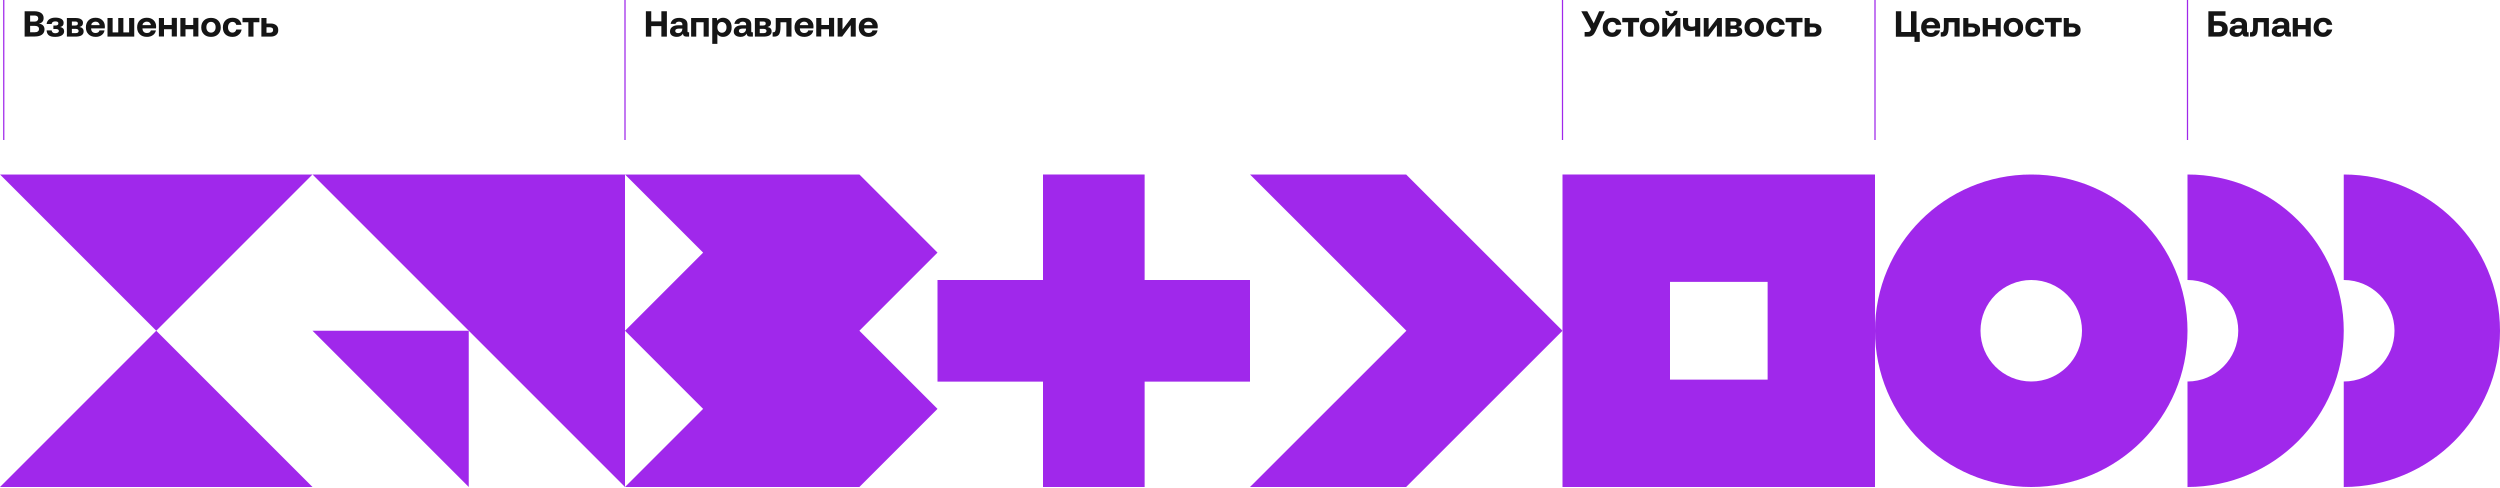
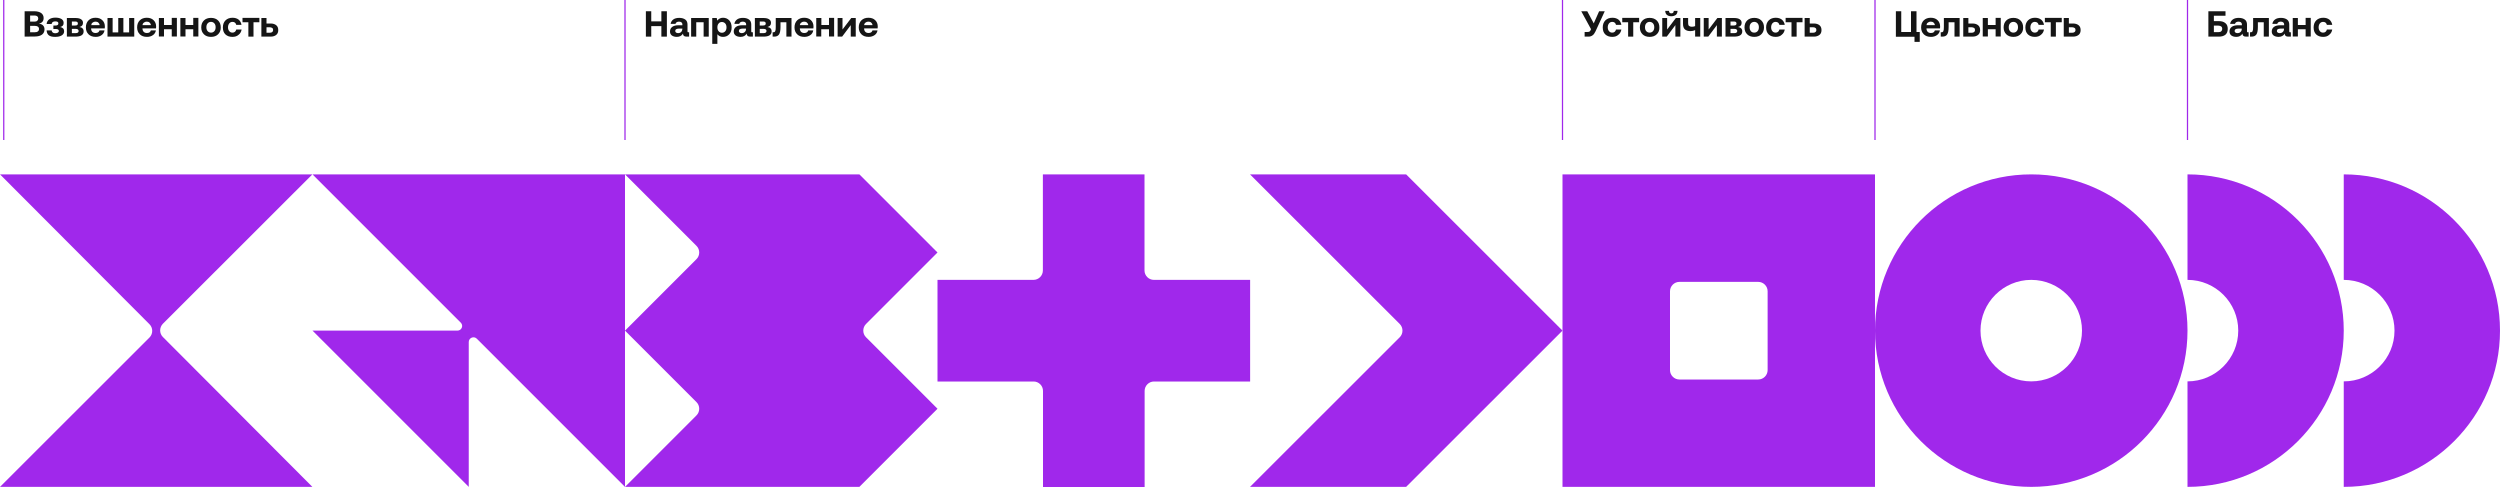
<svg xmlns="http://www.w3.org/2000/svg" version="1.1" id="Layer_1" x="0px" y="0px" viewBox="0 0 2000 389.6" style="enable-background:new 0 0 2000 389.6;" xml:space="preserve">
  <style type="text/css">
	.st0{fill:#A028EB;}
	.st1{fill:none;stroke:#A028EB;stroke-miterlimit:10;}
	.st2{fill:#151515;}
</style>
  <g>
-     <g>
-       <g>
-         <rect x="834.4" y="139.6" class="st0" width="81.3" height="250" />
-       </g>
-       <g>
-         <rect x="750" y="224" class="st0" width="250" height="81.3" />
-       </g>
-     </g>
-   </g>
-   <g>
-     <g>
-       <g>
-         <polygon class="st0" points="1000,139.6 1125.1,264.6 1000,389.6 1124.9,389.6 1250,264.6 1124.9,139.6    " />
-       </g>
-     </g>
-   </g>
-   <g>
-     <g>
-       <path class="st0" d="M1250,139.6v250h250v-250H1250z M1414.1,303.7H1336v-78.2h78.1V303.7z" />
-     </g>
-   </g>
-   <g>
-     <g>
-       <path class="st0" d="M1625,139.6L1625,139.6c-69,0-125,56-125,125l0,0c0,69,56,125,125,125l0,0c69,0,125-56,125-125l0,0    C1750,195.6,1694,139.6,1625,139.6z M1665.6,264.6c0,22.4-18.2,40.6-40.6,40.6l0,0c-22.4,0-40.6-18.2-40.6-40.6l0,0    c0-22.4,18.2-40.6,40.6-40.6l0,0C1647.4,224,1665.6,242.2,1665.6,264.6L1665.6,264.6z" />
-     </g>
-   </g>
-   <g>
-     <g>
-       <g>
-         <path class="st0" d="M1875,139.6L1875,139.6V224l0,0c22.4,0,40.6,18.2,40.6,40.6l0,0c0,22.4-18.2,40.6-40.6,40.6l0,0v84.4l0,0     c69,0,125-56,125-125l0,0C2000,195.6,1944,139.6,1875,139.6z" />
-       </g>
-       <g>
-         <path class="st0" d="M1750,224c22.4,0,40.6,18.2,40.6,40.6l0,0c0,22.4-18.2,40.6-40.6,40.6l0,0v84.4l0,0c69,0,125-56,125-125l0,0     c0-69-56-125-125-125l0,0V224L1750,224z" />
-       </g>
-     </g>
-   </g>
-   <g>
    <polygon class="st0" points="625.1,264.6 625,264.5 625,264.7  " />
  </g>
  <g>
    <polygon class="st0" points="625,264.7 625,264.5 624.9,264.6  " />
-   </g>
-   <g>
-     <polygon class="st0" points="750,202.1 687.5,139.6 500,139.6 562.5,202.1 500,264.6 562.5,327.1 500,389.6 687.5,389.6 750,327.1    687.5,264.6  " />
-   </g>
-   <g>
-     <g>
-       <g>
-         <polygon class="st0" points="250,264.6 375,389.6 375,264.6    " />
-       </g>
-       <g>
-         <polygon class="st0" points="250,139.6 500,389.6 500,139.6    " />
-       </g>
-     </g>
-   </g>
-   <g>
-     <polygon class="st0" points="250,139.6 0,139.6 125,264.6  " />
-     <polygon class="st0" points="0,389.6 250,389.6 125,264.6  " />
  </g>
  <line class="st1" x1="3" y1="112" x2="3" y2="0" />
  <g>
    <g>
      <path class="st2" d="M19.7,29.3V9h7.7c2.3,0,4.2,0.5,5.5,1.4s2,2.3,2,4c0,2.5-1.3,4-3.8,4.5c1.4,0.2,2.5,0.6,3.3,1.4    s1.2,1.9,1.2,3.2c0,1.8-0.7,3.2-2,4.2c-1.4,1-3.3,1.5-5.7,1.5L19.7,29.3L19.7,29.3z M27.6,12.4h-3.5v4.9h3.5    c0.9,0,1.7-0.2,2.2-0.7c0.5-0.4,0.8-1,0.8-1.8s-0.3-1.4-0.8-1.8C29.2,12.6,28.5,12.4,27.6,12.4z M27.9,20.7h-3.8v5.1h3.8    c1,0,1.9-0.2,2.4-0.7c0.6-0.4,0.9-1.1,0.9-1.9s-0.3-1.5-0.9-1.9S28.9,20.7,27.9,20.7z" />
      <path class="st2" d="M48.1,21.6c2.1,0.4,3.2,1.5,3.2,3.4c0,1.4-0.6,2.5-1.9,3.3c-1.3,0.8-3,1.2-5.3,1.2s-4-0.4-5.1-1.3    s-1.6-2.2-1.7-3.9h4c0.2,1.5,1.2,2.3,2.8,2.3c0.9,0,1.7-0.2,2.2-0.5s0.8-0.8,0.8-1.3c0-1-0.8-1.6-2.3-1.6h-2.1v-2.8h1.8    c1.5,0,2.2-0.6,2.2-1.7s-0.8-1.6-2.5-1.6s-2.7,0.7-2.9,2.1h-4c0.1-1.5,0.8-2.8,2-3.7c1.2-0.9,2.9-1.4,5-1.4s3.7,0.4,4.9,1.1    c1.1,0.7,1.7,1.8,1.7,3C51,20.1,50,21.2,48.1,21.6z" />
      <path class="st2" d="M60.3,29.3h-6.8V14.4h6.7c2,0,3.6,0.3,4.6,1c1.1,0.7,1.6,1.6,1.6,2.9c0,1.8-1,2.9-2.9,3.3    c2.2,0.3,3.4,1.5,3.4,3.5C66.9,27.9,64.7,29.3,60.3,29.3z M57.5,17.2v3.2h2.7c1.4,0,2.1-0.5,2.1-1.6s-0.7-1.6-2.1-1.6H57.5z     M57.5,23.1v3.4h3.1c1.5,0,2.3-0.6,2.3-1.7s-0.8-1.7-2.3-1.7C60.6,23.1,57.5,23.1,57.5,23.1z" />
      <path class="st2" d="M76.6,29.5c-2.5,0-4.4-0.7-5.8-2.1s-2.1-3.2-2.1-5.5s0.7-4.2,2.1-5.6c1.4-1.4,3.3-2.1,5.6-2.1    c2.2,0,4.1,0.6,5.4,1.9c1.4,1.3,2.1,3,2.1,5.2c0,0.5,0,1-0.1,1.4H72.9V23c0,1,0.4,1.9,1,2.5s1.5,0.9,2.5,0.9    c1.8,0,2.8-0.7,3.2-2.1h4c-0.2,1.5-1,2.8-2.2,3.7C80.1,29,78.5,29.5,76.6,29.5z M73,20.1h6.7c-0.1-0.9-0.5-1.6-1.1-2.1    s-1.4-0.7-2.3-0.7s-1.6,0.3-2.2,0.8C73.4,18.5,73.1,19.2,73,20.1z" />
      <path class="st2" d="M107.4,29.3H86V14.4h4.1v11.5h4.5V14.4h4.1v11.5h4.6V14.4h4.1C107.4,14.4,107.4,29.3,107.4,29.3z" />
      <path class="st2" d="M117.6,29.5c-2.5,0-4.4-0.7-5.8-2.1s-2.1-3.2-2.1-5.5s0.7-4.2,2.1-5.6c1.4-1.4,3.3-2.1,5.6-2.1    c2.2,0,4.1,0.6,5.4,1.9c1.4,1.3,2.1,3,2.1,5.2c0,0.5,0,1-0.1,1.4H114V23c0,1,0.4,1.9,1,2.5s1.5,0.9,2.5,0.9c1.8,0,2.8-0.7,3.2-2.1    h4c-0.2,1.5-1,2.8-2.2,3.7C121.1,29,119.5,29.5,117.6,29.5z M114,20.1h6.7c-0.1-0.9-0.5-1.6-1.1-2.1s-1.4-0.7-2.3-0.7    s-1.6,0.3-2.2,0.8C114.5,18.5,114.1,19.2,114,20.1z" />
      <path class="st2" d="M137.4,20v-5.7h4.1v14.9h-4.1v-5.8h-6.2v5.8h-4.1V14.4h4.1V20H137.4z" />
      <path class="st2" d="M154.6,20v-5.7h4.1v14.9h-4.1v-5.8h-6.2v5.8h-4.1V14.4h4.1V20H154.6z" />
      <path class="st2" d="M174.5,27.4c-1.4,1.4-3.3,2.1-5.7,2.1s-4.3-0.7-5.7-2.1s-2.1-3.2-2.1-5.5s0.7-4.1,2.1-5.5    c1.4-1.4,3.3-2.1,5.7-2.1s4.3,0.7,5.7,2.1s2.1,3.2,2.1,5.5C176.7,24.1,175.9,26,174.5,27.4z M168.8,26.1c1.1,0,2-0.4,2.7-1.2    c0.7-0.8,1-1.8,1-3.1c0-1.3-0.3-2.3-1-3.1c-0.7-0.8-1.6-1.2-2.7-1.2c-1.1,0-2,0.4-2.7,1.2c-0.7,0.8-1,1.8-1,3.1    c0,1.3,0.3,2.3,1,3.1S167.7,26.1,168.8,26.1z" />
      <path class="st2" d="M185.9,29.5c-2.4,0-4.2-0.7-5.6-2c-1.4-1.4-2-3.2-2-5.6c0-2.3,0.7-4.2,2.1-5.6s3.3-2.1,5.6-2.1    c2,0,3.6,0.5,4.9,1.5c1.2,1,2,2.4,2.3,4.2H189c-0.4-1.6-1.4-2.4-3-2.4c-1.1,0-1.9,0.4-2.6,1.2c-0.6,0.8-1,1.8-1,3.1    c0,1.3,0.3,2.3,1,3.1c0.6,0.8,1.5,1.2,2.6,1.2c0.8,0,1.4-0.2,2-0.7c0.5-0.4,0.8-1,1-1.8h4.3c-0.3,1.8-1.1,3.2-2.4,4.2    C189.6,29,187.9,29.5,185.9,29.5z" />
      <path class="st2" d="M202.8,29.3h-4.1V17.8H194v-3.5h13.5v3.5h-4.7V29.3z" />
      <path class="st2" d="M216.5,29.3h-7.4V14.4h4.1v4.4h3.3c1.9,0,3.4,0.5,4.5,1.4s1.6,2.2,1.6,3.9c0,1.6-0.5,2.9-1.6,3.8    C219.9,28.8,218.4,29.3,216.5,29.3z M213.2,21.8v4.4h2.6c0.9,0,1.5-0.2,2-0.6s0.7-0.9,0.7-1.6s-0.2-1.3-0.7-1.6s-1.1-0.6-2-0.6    C215.8,21.8,213.2,21.8,213.2,21.8z" />
    </g>
  </g>
  <line class="st1" x1="500" y1="112" x2="500" y2="0" />
  <g>
    <g>
      <path class="st2" d="M516.7,29.3V9h4.3v8.1h8.1V9h4.4v20.3h-4.4v-8.4H521v8.4H516.7z" />
      <path class="st2" d="M550.8,25.8h0.5v3.5h-2.1c-1.9,0-2.8-0.8-2.8-2.4c-1.1,1.7-2.7,2.6-4.9,2.6c-1.7,0-3-0.4-4-1.1    c-1-0.8-1.5-1.8-1.5-3.2c0-1.6,0.6-2.8,1.8-3.7c1.2-0.9,2.9-1.3,5.1-1.3h3v-0.7c0-0.7-0.2-1.2-0.7-1.6s-1.1-0.6-2-0.6    c-0.8,0-1.4,0.2-1.9,0.5s-0.8,0.8-0.9,1.3h-3.9c0.2-1.4,0.9-2.6,2.1-3.5c1.2-0.9,2.8-1.3,4.8-1.3c2.1,0,3.7,0.5,4.9,1.4    c1.2,0.9,1.7,2.3,1.7,4V25c0,0.4,0.1,0.6,0.2,0.7C550.2,25.8,550.5,25.8,550.8,25.8z M545.9,23.2v-0.3h-3c-0.9,0-1.5,0.2-2,0.5    s-0.7,0.8-0.7,1.4c0,0.5,0.2,0.9,0.6,1.2c0.4,0.3,0.9,0.5,1.6,0.5c1.1,0,1.9-0.3,2.5-0.9C545.5,25,545.8,24.2,545.9,23.2z" />
      <path class="st2" d="M557,29.3h-4.1V14.4H567v14.9h-4.1V17.8H557V29.3z" />
      <path class="st2" d="M578.4,14.2c2,0,3.7,0.7,5,2.1s1.9,3.3,1.9,5.6s-0.6,4.1-1.9,5.5c-1.3,1.4-2.9,2.1-5,2.1    c-1.9,0-3.4-0.7-4.5-2.1v7.7h-4.1V14.4h3.6l0.4,2.1C574.9,15,576.5,14.2,578.4,14.2z M574.9,25c0.7,0.8,1.5,1.2,2.6,1.2    s2-0.4,2.7-1.2c0.7-0.8,1-1.8,1-3.1s-0.3-2.3-1-3.1c-0.7-0.8-1.6-1.2-2.7-1.2s-2,0.4-2.6,1.2c-0.7,0.8-1,1.8-1,3.1    C573.9,23.1,574.2,24.2,574.9,25z" />
      <path class="st2" d="M601.8,25.8h0.5v3.5h-2.1c-1.9,0-2.8-0.8-2.8-2.4c-1.1,1.7-2.7,2.6-4.9,2.6c-1.7,0-3-0.4-4-1.1    c-1-0.8-1.5-1.8-1.5-3.2c0-1.6,0.6-2.8,1.8-3.7c1.2-0.9,2.9-1.3,5.1-1.3h3v-0.7c0-0.7-0.2-1.2-0.7-1.6s-1.1-0.6-2-0.6    c-0.8,0-1.4,0.2-1.9,0.5s-0.8,0.8-0.9,1.3h-3.9c0.2-1.4,0.9-2.6,2.1-3.5c1.2-0.9,2.8-1.3,4.8-1.3c2.1,0,3.7,0.5,4.9,1.4    c1.2,0.9,1.7,2.3,1.7,4V25c0,0.4,0.1,0.6,0.2,0.7C601.2,25.8,601.4,25.8,601.8,25.8z M596.8,23.2v-0.3h-3c-0.9,0-1.5,0.2-2,0.5    s-0.7,0.8-0.7,1.4c0,0.5,0.2,0.9,0.6,1.2c0.4,0.3,0.9,0.5,1.6,0.5c1.1,0,1.9-0.3,2.5-0.9C596.5,25,596.8,24.2,596.8,23.2z" />
      <path class="st2" d="M610.7,29.3h-6.8V14.4h6.7c2,0,3.6,0.3,4.6,1c1.1,0.7,1.6,1.6,1.6,2.9c0,1.8-1,2.9-2.9,3.3    c2.2,0.3,3.4,1.5,3.4,3.5C617.3,27.9,615.1,29.3,610.7,29.3z M607.8,17.2v3.2h2.7c1.4,0,2.1-0.5,2.1-1.6s-0.7-1.6-2.1-1.6H607.8z     M607.8,23.1v3.4h3.1c1.5,0,2.3-0.6,2.3-1.7s-0.8-1.7-2.3-1.7C610.9,23.1,607.8,23.1,607.8,23.1z" />
      <path class="st2" d="M619.4,29.3h-1.3v-3.5h0.6c0.7,0,1.2-0.3,1.5-0.9s0.4-1.8,0.4-3.4v-7.1h12.6v14.9h-4.1V17.8h-4.7v3.8    c0,2.8-0.4,4.8-1.2,6C622.4,28.7,621.2,29.3,619.4,29.3z" />
      <path class="st2" d="M643.5,29.5c-2.5,0-4.4-0.7-5.8-2.1c-1.4-1.4-2.1-3.2-2.1-5.5s0.7-4.2,2.1-5.6c1.4-1.4,3.3-2.1,5.6-2.1    c2.2,0,4.1,0.6,5.4,1.9c1.4,1.3,2.1,3,2.1,5.2c0,0.5,0,1-0.1,1.4h-10.8V23c0,1,0.4,1.9,1,2.5s1.5,0.9,2.5,0.9    c1.8,0,2.8-0.7,3.2-2.1h4c-0.2,1.5-1,2.8-2.2,3.7C647,29,645.4,29.5,643.5,29.5z M639.9,20.1h6.7c-0.1-0.9-0.5-1.6-1.1-2.1    s-1.4-0.7-2.3-0.7c-0.9,0-1.6,0.3-2.2,0.8C640.4,18.5,640,19.2,639.9,20.1z" />
      <path class="st2" d="M663.2,20v-5.7h4.1v14.9h-4.1v-5.8H657v5.8h-4V14.4h4.1V20H663.2z" />
      <path class="st2" d="M673.7,29.3h-3.6V14.4h3.9v9.2l7-9.2h3.6v14.9h-4v-9.2L673.7,29.3z" />
      <path class="st2" d="M694.9,29.5c-2.5,0-4.4-0.7-5.8-2.1c-1.4-1.4-2.1-3.2-2.1-5.5s0.7-4.2,2.1-5.6c1.4-1.4,3.3-2.1,5.6-2.1    c2.2,0,4.1,0.6,5.4,1.9c1.4,1.3,2.1,3,2.1,5.2c0,0.5,0,1-0.1,1.4h-10.8V23c0,1,0.4,1.9,1,2.5s1.5,0.9,2.5,0.9    c1.8,0,2.8-0.7,3.2-2.1h4c-0.2,1.5-1,2.8-2.2,3.7C698.4,29,696.8,29.5,694.9,29.5z M691.3,20.1h6.7c-0.1-0.9-0.5-1.6-1.1-2.1    s-1.4-0.7-2.3-0.7c-0.9,0-1.6,0.3-2.2,0.8C691.8,18.5,691.4,19.2,691.3,20.1z" />
    </g>
  </g>
  <line class="st1" x1="1250" y1="112" x2="1250" y2="0" />
  <g>
    <g>
      <path class="st2" d="M1270.7,29.3h-3v-3.7h1.9c0.9,0,1.5-0.1,1.9-0.3c0.4-0.2,0.7-0.6,1-1.2l0.3-0.8L1265,9h4.8l5.2,9.7l4.3-9.7    h4.5l-7.4,16.1c-0.7,1.5-1.5,2.6-2.4,3.2C1273,29,1272,29.3,1270.7,29.3z" />
      <path class="st2" d="M1289.8,29.5c-2.4,0-4.2-0.7-5.6-2c-1.4-1.4-2-3.2-2-5.6c0-2.3,0.7-4.2,2.1-5.6s3.3-2.1,5.6-2.1    c2,0,3.6,0.5,4.9,1.5c1.2,1,2,2.4,2.3,4.2h-4.3c-0.4-1.6-1.4-2.4-3-2.4c-1.1,0-1.9,0.4-2.6,1.2c-0.6,0.8-1,1.8-1,3.1    c0,1.3,0.3,2.3,1,3.1c0.6,0.8,1.5,1.2,2.6,1.2c0.8,0,1.4-0.2,2-0.7c0.5-0.4,0.8-1,1-1.8h4.3c-0.3,1.8-1.1,3.2-2.4,4.2    C1293.4,29,1291.8,29.5,1289.8,29.5z" />
      <path class="st2" d="M1306.6,29.3h-4.1V17.8h-4.7v-3.5h13.5v3.5h-4.7L1306.6,29.3L1306.6,29.3z" />
      <path class="st2" d="M1325.4,27.4c-1.4,1.4-3.3,2.1-5.7,2.1c-2.4,0-4.3-0.7-5.7-2.1s-2.1-3.2-2.1-5.5s0.7-4.1,2.1-5.5    s3.3-2.1,5.7-2.1c2.4,0,4.3,0.7,5.7,2.1c1.4,1.4,2.1,3.2,2.1,5.5C1327.6,24.1,1326.9,26,1325.4,27.4z M1319.7,26.1    c1.1,0,2-0.4,2.7-1.2c0.7-0.8,1-1.8,1-3.1c0-1.3-0.3-2.3-1-3.1c-0.7-0.8-1.6-1.2-2.7-1.2s-2,0.4-2.7,1.2c-0.7,0.8-1,1.8-1,3.1    c0,1.3,0.3,2.3,1,3.1S1318.6,26.1,1319.7,26.1z" />
      <path class="st2" d="M1333.4,29.3h-3.6V14.4h3.9v9.2l7-9.2h3.6v14.9h-4v-9.2L1333.4,29.3z M1337,13c-1.5,0-2.6-0.4-3.5-1.1    c-0.8-0.7-1.3-1.8-1.3-3.2h3c0,1.3,0.6,2,1.9,2c1.2,0,1.9-0.7,1.9-2h3c0,1.4-0.5,2.5-1.3,3.2C1339.7,12.6,1338.5,13,1337,13z" />
      <path class="st2" d="M1356.1,20.9v-6.5h4.1v14.9h-4.1v-5.2c-1.1,0.5-2.3,0.8-3.7,0.8c-2,0-3.5-0.5-4.5-1.4s-1.5-2.4-1.5-4.5v-4.6    h4.1v4.1c0,1,0.2,1.8,0.7,2.2c0.5,0.4,1.2,0.7,2.2,0.7C1354.5,21.4,1355.4,21.2,1356.1,20.9z" />
      <path class="st2" d="M1366.6,29.3h-3.6V14.4h3.9v9.2l7-9.2h3.6v14.9h-4v-9.2L1366.6,29.3z" />
      <path class="st2" d="M1387.2,29.3h-6.8V14.4h6.7c2,0,3.6,0.3,4.6,1c1.1,0.7,1.6,1.6,1.6,2.9c0,1.8-1,2.9-2.9,3.3    c2.2,0.3,3.4,1.5,3.4,3.5C1393.8,27.9,1391.6,29.3,1387.2,29.3z M1384.4,17.2v3.2h2.7c1.4,0,2.1-0.5,2.1-1.6s-0.7-1.6-2.1-1.6    H1384.4z M1384.4,23.1v3.4h3.1c1.5,0,2.3-0.6,2.3-1.7s-0.8-1.7-2.3-1.7C1387.5,23.1,1384.4,23.1,1384.4,23.1z" />
      <path class="st2" d="M1409.1,27.4c-1.4,1.4-3.3,2.1-5.7,2.1c-2.4,0-4.3-0.7-5.7-2.1s-2.1-3.2-2.1-5.5s0.7-4.1,2.1-5.5    s3.3-2.1,5.7-2.1c2.4,0,4.3,0.7,5.7,2.1c1.4,1.4,2.1,3.2,2.1,5.5C1411.2,24.1,1410.5,26,1409.1,27.4z M1403.4,26.1    c1.1,0,2-0.4,2.7-1.2c0.7-0.8,1-1.8,1-3.1c0-1.3-0.3-2.3-1-3.1c-0.7-0.8-1.6-1.2-2.7-1.2s-2,0.4-2.7,1.2c-0.7,0.8-1,1.8-1,3.1    c0,1.3,0.3,2.3,1,3.1C1401.3,25.7,1402.2,26.1,1403.4,26.1z" />
      <path class="st2" d="M1420.5,29.5c-2.4,0-4.2-0.7-5.6-2c-1.4-1.4-2-3.2-2-5.6c0-2.3,0.7-4.2,2.1-5.6s3.3-2.1,5.6-2.1    c2,0,3.6,0.5,4.9,1.5c1.2,1,2,2.4,2.3,4.2h-4.3c-0.4-1.6-1.4-2.4-3-2.4c-1.1,0-1.9,0.4-2.6,1.2c-0.6,0.8-1,1.8-1,3.1    c0,1.3,0.3,2.3,1,3.1c0.6,0.8,1.5,1.2,2.6,1.2c0.8,0,1.4-0.2,2-0.7c0.5-0.4,0.8-1,1-1.8h4.3c-0.3,1.8-1.1,3.2-2.4,4.2    C1424.2,29,1422.5,29.5,1420.5,29.5z" />
      <path class="st2" d="M1437.3,29.3h-4.1V17.8h-4.7v-3.5h13.5v3.5h-4.7L1437.3,29.3L1437.3,29.3z" />
      <path class="st2" d="M1451.1,29.3h-7.4V14.4h4.1v4.4h3.3c1.9,0,3.4,0.5,4.5,1.4s1.6,2.2,1.6,3.9c0,1.6-0.5,2.9-1.6,3.8    C1454.4,28.8,1453,29.3,1451.1,29.3z M1447.8,21.8v4.4h2.6c0.9,0,1.5-0.2,2-0.6s0.7-0.9,0.7-1.6s-0.2-1.3-0.7-1.6    c-0.5-0.4-1.1-0.6-2-0.6C1450.4,21.8,1447.8,21.8,1447.8,21.8z" />
    </g>
  </g>
  <line class="st1" x1="1500" y1="112" x2="1500" y2="0" />
  <g>
    <g>
      <path class="st2" d="M1533.2,9v16.6h2.6v7.9h-4.2v-4.1h-14.9V9h4.3v16.6h7.8V9H1533.2z" />
      <path class="st2" d="M1544.8,29.5c-2.5,0-4.4-0.7-5.8-2.1s-2.1-3.2-2.1-5.5s0.7-4.2,2.1-5.6c1.4-1.4,3.3-2.1,5.6-2.1    c2.2,0,4.1,0.6,5.4,1.9c1.4,1.3,2.1,3,2.1,5.2c0,0.5,0,1-0.1,1.4h-10.8V23c0,1,0.4,1.9,1,2.5s1.5,0.9,2.5,0.9    c1.8,0,2.8-0.7,3.2-2.1h4c-0.2,1.5-1,2.8-2.2,3.7C1548.3,29,1546.7,29.5,1544.8,29.5z M1541.2,20.1h6.7c-0.1-0.9-0.5-1.6-1.1-2.1    s-1.4-0.7-2.3-0.7s-1.6,0.3-2.2,0.8C1541.6,18.5,1541.3,19.2,1541.2,20.1z" />
      <path class="st2" d="M1553.9,29.3h-1.3v-3.5h0.6c0.7,0,1.2-0.3,1.5-0.9s0.4-1.8,0.4-3.4v-7.1h12.6v14.9h-4.1V17.8h-4.7v3.8    c0,2.8-0.4,4.8-1.2,6C1557,28.7,1555.7,29.3,1553.9,29.3z" />
      <path class="st2" d="M1578,29.3h-7.4V14.4h4.1v4.4h3.3c1.9,0,3.4,0.5,4.5,1.4s1.6,2.2,1.6,3.9c0,1.6-0.5,2.9-1.6,3.8    C1581.4,28.8,1579.9,29.3,1578,29.3z M1574.7,21.8v4.4h2.6c0.9,0,1.5-0.2,2-0.6s0.7-0.9,0.7-1.6s-0.2-1.3-0.7-1.6s-1.1-0.6-2-0.6    C1577.3,21.8,1574.7,21.8,1574.7,21.8z" />
      <path class="st2" d="M1596.5,20v-5.7h4.1v14.9h-4.1v-5.8h-6.2v5.8h-4.1V14.4h4.1V20H1596.5z" />
      <path class="st2" d="M1616.4,27.4c-1.4,1.4-3.3,2.1-5.7,2.1c-2.4,0-4.3-0.7-5.7-2.1c-1.4-1.4-2.1-3.2-2.1-5.5s0.7-4.1,2.1-5.5    s3.3-2.1,5.7-2.1c2.4,0,4.3,0.7,5.7,2.1c1.4,1.4,2.1,3.2,2.1,5.5C1618.6,24.1,1617.9,26,1616.4,27.4z M1610.7,26.1    c1.1,0,2-0.4,2.7-1.2c0.7-0.8,1-1.8,1-3.1c0-1.3-0.3-2.3-1-3.1c-0.7-0.8-1.6-1.2-2.7-1.2s-2,0.4-2.7,1.2c-0.7,0.8-1,1.8-1,3.1    c0,1.3,0.3,2.3,1,3.1S1609.6,26.1,1610.7,26.1z" />
      <path class="st2" d="M1627.9,29.5c-2.4,0-4.2-0.7-5.6-2c-1.4-1.4-2-3.2-2-5.6c0-2.3,0.7-4.2,2.1-5.6c1.4-1.4,3.3-2.1,5.6-2.1    c2,0,3.6,0.5,4.9,1.5c1.2,1,2,2.4,2.3,4.2h-4.3c-0.4-1.6-1.4-2.4-3-2.4c-1.1,0-1.9,0.4-2.6,1.2c-0.6,0.8-1,1.8-1,3.1    c0,1.3,0.3,2.3,1,3.1c0.6,0.8,1.5,1.2,2.6,1.2c0.8,0,1.4-0.2,2-0.7c0.5-0.4,0.8-1,1-1.8h4.3c-0.3,1.8-1.1,3.2-2.4,4.2    C1631.5,29,1629.9,29.5,1627.9,29.5z" />
      <path class="st2" d="M1644.7,29.3h-4.1V17.8h-4.7v-3.5h13.5v3.5h-4.7L1644.7,29.3L1644.7,29.3z" />
      <path class="st2" d="M1658.4,29.3h-7.4V14.4h4.1v4.4h3.3c1.9,0,3.4,0.5,4.5,1.4s1.6,2.2,1.6,3.9c0,1.6-0.5,2.9-1.6,3.8    C1661.8,28.8,1660.3,29.3,1658.4,29.3z M1655.1,21.8v4.4h2.6c0.9,0,1.5-0.2,2-0.6s0.7-0.9,0.7-1.6s-0.2-1.3-0.7-1.6    s-1.1-0.6-2-0.6C1657.7,21.8,1655.1,21.8,1655.1,21.8z" />
    </g>
  </g>
  <line class="st1" x1="1750" y1="112" x2="1750" y2="0" />
  <g>
    <g>
      <path class="st2" d="M1775.1,29.3h-8.4V9h13.7v3.6h-9.3v4.3h4c2.2,0,3.9,0.5,5.2,1.6c1.3,1,1.9,2.6,1.9,4.6s-0.6,3.6-1.9,4.7    C1779,28.8,1777.3,29.3,1775.1,29.3z M1771.1,20.5v5.2h3.7c0.9,0,1.7-0.2,2.2-0.7s0.8-1.1,0.8-1.9s-0.3-1.5-0.8-1.9    s-1.3-0.7-2.3-0.7H1771.1z" />
      <path class="st2" d="M1798.4,25.8h0.5v3.5h-2.1c-1.9,0-2.8-0.8-2.8-2.4c-1.1,1.7-2.7,2.6-4.9,2.6c-1.7,0-3-0.4-4-1.1    c-1-0.8-1.5-1.8-1.5-3.2c0-1.6,0.6-2.8,1.8-3.7c1.2-0.9,2.9-1.3,5.1-1.3h3v-0.7c0-0.7-0.2-1.2-0.7-1.6s-1.1-0.6-2-0.6    c-0.8,0-1.4,0.2-1.9,0.5s-0.8,0.8-0.9,1.3h-3.9c0.2-1.4,0.9-2.6,2.1-3.5s2.8-1.3,4.8-1.3c2.1,0,3.7,0.5,4.9,1.4    c1.2,0.9,1.7,2.3,1.7,4V25c0,0.4,0.1,0.6,0.2,0.7C1797.8,25.8,1798.1,25.8,1798.4,25.8z M1793.4,23.2v-0.3h-3    c-0.9,0-1.5,0.2-2,0.5s-0.7,0.8-0.7,1.4c0,0.5,0.2,0.9,0.6,1.2c0.4,0.3,0.9,0.5,1.6,0.5c1.1,0,1.9-0.3,2.5-0.9    C1793.1,25,1793.4,24.2,1793.4,23.2z" />
      <path class="st2" d="M1801.3,29.3h-1.3v-3.5h0.6c0.7,0,1.2-0.3,1.5-0.9s0.4-1.8,0.4-3.4v-7.1h12.6v14.9h-4.1V17.8h-4.7v3.8    c0,2.8-0.4,4.8-1.2,6C1804.3,28.7,1803,29.3,1801.3,29.3z" />
      <path class="st2" d="M1832.2,25.8h0.5v3.5h-2.1c-1.9,0-2.8-0.8-2.8-2.4c-1.1,1.7-2.7,2.6-4.9,2.6c-1.7,0-3-0.4-4-1.1    c-1-0.8-1.5-1.8-1.5-3.2c0-1.6,0.6-2.8,1.8-3.7c1.2-0.9,2.9-1.3,5.1-1.3h3v-0.7c0-0.7-0.2-1.2-0.7-1.6s-1.1-0.6-2-0.6    c-0.8,0-1.4,0.2-1.9,0.5s-0.8,0.8-0.9,1.3h-3.9c0.2-1.4,0.9-2.6,2.1-3.5s2.8-1.3,4.8-1.3c2.1,0,3.7,0.5,4.9,1.4    c1.2,0.9,1.7,2.3,1.7,4V25c0,0.4,0.1,0.6,0.2,0.7C1831.6,25.8,1831.8,25.8,1832.2,25.8z M1827.2,23.2v-0.3h-3    c-0.9,0-1.5,0.2-2,0.5s-0.7,0.8-0.7,1.4c0,0.5,0.2,0.9,0.6,1.2c0.4,0.3,0.9,0.5,1.6,0.5c1.1,0,1.9-0.3,2.5-0.9    C1826.9,25,1827.2,24.2,1827.2,23.2z" />
      <path class="st2" d="M1844.5,20v-5.7h4.1v14.9h-4.1v-5.8h-6.2v5.8h-4.1V14.4h4.1V20H1844.5z" />
      <path class="st2" d="M1858.5,29.5c-2.4,0-4.2-0.7-5.6-2c-1.4-1.4-2-3.2-2-5.6c0-2.3,0.7-4.2,2.1-5.6s3.3-2.1,5.6-2.1    c2,0,3.6,0.5,4.9,1.5c1.2,1,2,2.4,2.3,4.2h-4.3c-0.4-1.6-1.4-2.4-3-2.4c-1.1,0-1.9,0.4-2.6,1.2c-0.6,0.8-1,1.8-1,3.1    c0,1.3,0.3,2.3,1,3.1c0.6,0.8,1.5,1.2,2.6,1.2c0.8,0,1.4-0.2,2-0.7c0.5-0.4,0.8-1,1-1.8h4.3c-0.3,1.8-1.1,3.2-2.4,4.2    C1862.2,29,1860.5,29.5,1858.5,29.5z" />
    </g>
  </g>
+   <g>
+     <g>
+       <path class="st0" d="M1000,223.9h-76.9c-4.1,0-7.5-3.4-7.5-7.5v-76.9h-81.3v76.9c0,4.1-3.4,7.5-7.5,7.5H750v81.3h76.9    c4.1,0,7.5,3.4,7.5,7.5v76.9h81.3v-76.9c0-4.1,3.4-7.5,7.5-7.5h76.9V223.9z" />
+     </g>
+     <g>
+       <g>
+         <g>
+           <path class="st0" d="M1000,139.5l119.8,119.7c2.9,2.9,2.9,7.7,0,10.6L1000,389.5h124.9l125.1-125l-125.1-125H1000z" />
+         </g>
+       </g>
+     </g>
+     <g>
+       <g>
+         <path class="st0" d="M1250,139.5v250h250v-250H1250z M1406.6,303.6h-63.1c-4.1,0-7.5-3.4-7.5-7.5v-63.1c0-4.1,3.4-7.5,7.5-7.5     h63.1c4.1,0,7.5,3.4,7.5,7.5v63.1C1414.1,300.2,1410.7,303.6,1406.6,303.6z" />
+       </g>
+     </g>
+     <g>
+       <g>
+         <path class="st0" d="M1625,139.5L1625,139.5c-69,0-125,56-125,125v0c0,69,56,125,125,125h0c69,0,125-56,125-125v0     C1750,195.5,1694,139.5,1625,139.5z M1665.6,264.5c0,22.4-18.2,40.6-40.6,40.6l0,0c-22.4,0-40.6-18.2-40.6-40.6v0     c0-22.4,18.2-40.6,40.6-40.6l0,0C1647.4,223.9,1665.6,242.1,1665.6,264.5L1665.6,264.5z" />
+       </g>
+     </g>
+     <g>
+       <g>
+         <g>
+           <path class="st0" d="M1875,139.5L1875,139.5l0,84.4l0,0c22.4,0,40.6,18.2,40.6,40.6v0c0,22.4-18.2,40.6-40.6,40.6l0,0v84.4h0      c69,0,125-56,125-125v0C2000,195.5,1944,139.5,1875,139.5z" />
+         </g>
+         <g>
+           <path class="st0" d="M1750,223.9c22.4,0,40.6,18.2,40.6,40.6v0c0,22.4-18.2,40.6-40.6,40.6l0,0v84.4h0c69,0,125-56,125-125v0      c0-69-56-125-125-125h0V223.9L1750,223.9z" />
+         </g>
+       </g>
+     </g>
+     <g>
+       <path class="st0" d="M750,202l-62.5-62.5H500l57.2,57.2c2.9,2.9,2.9,7.7,0,10.6L500,264.5l57.2,57.2c2.9,2.9,2.9,7.7,0,10.6    L500,389.5h187.5L750,327l-57.2-57.2c-2.9-2.9-2.9-7.7,0-10.6L750,202z" />
+     </g>
+     <path class="st0" d="M250,139.5l118.6,118.6c2.4,2.4,0.7,6.4-2.7,6.4H250l62.5,62.5l62.5,62.5V273.6c0-3.3,4-5,6.4-2.7L500,389.5   v-250H250z" />
+     <path class="st0" d="M130.3,259l119.6-119.5H0l119.6,119.9c2.9,2.9,2.9,7.7,0,10.6L0,389.5h249.9L130.3,269.6   C127.4,266.7,127.4,262,130.3,259z" />
+   </g>
</svg>
